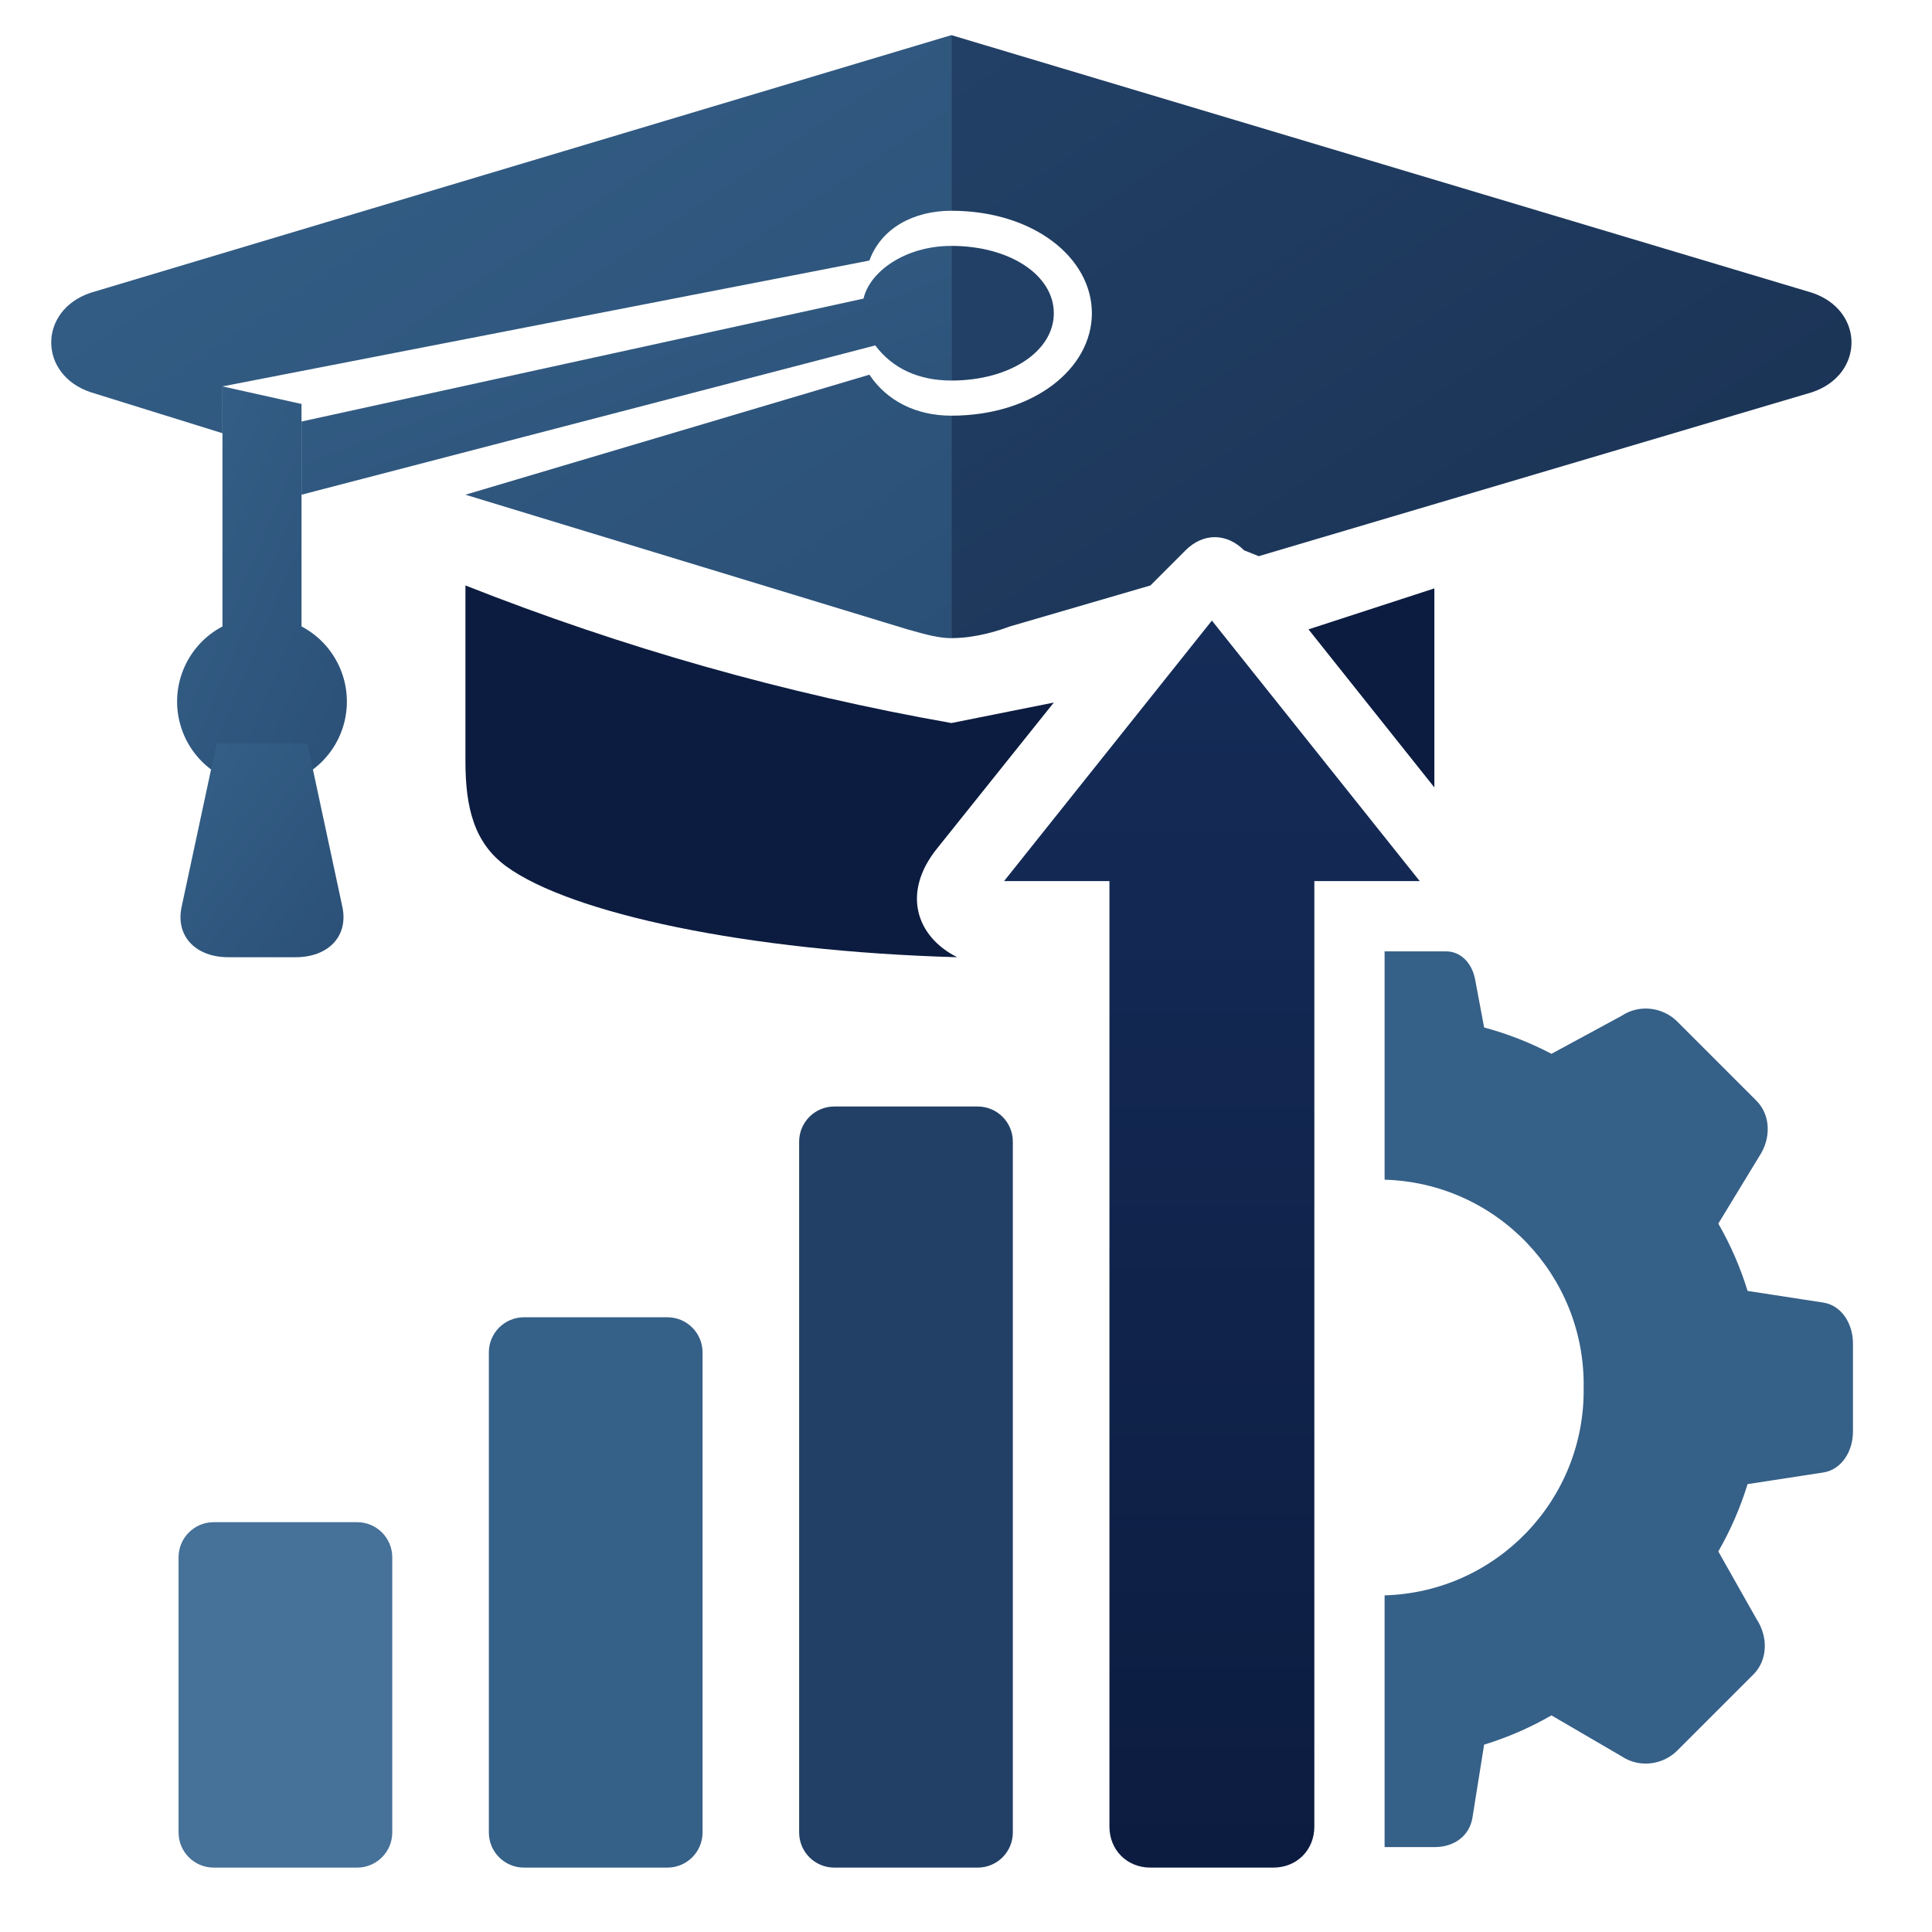
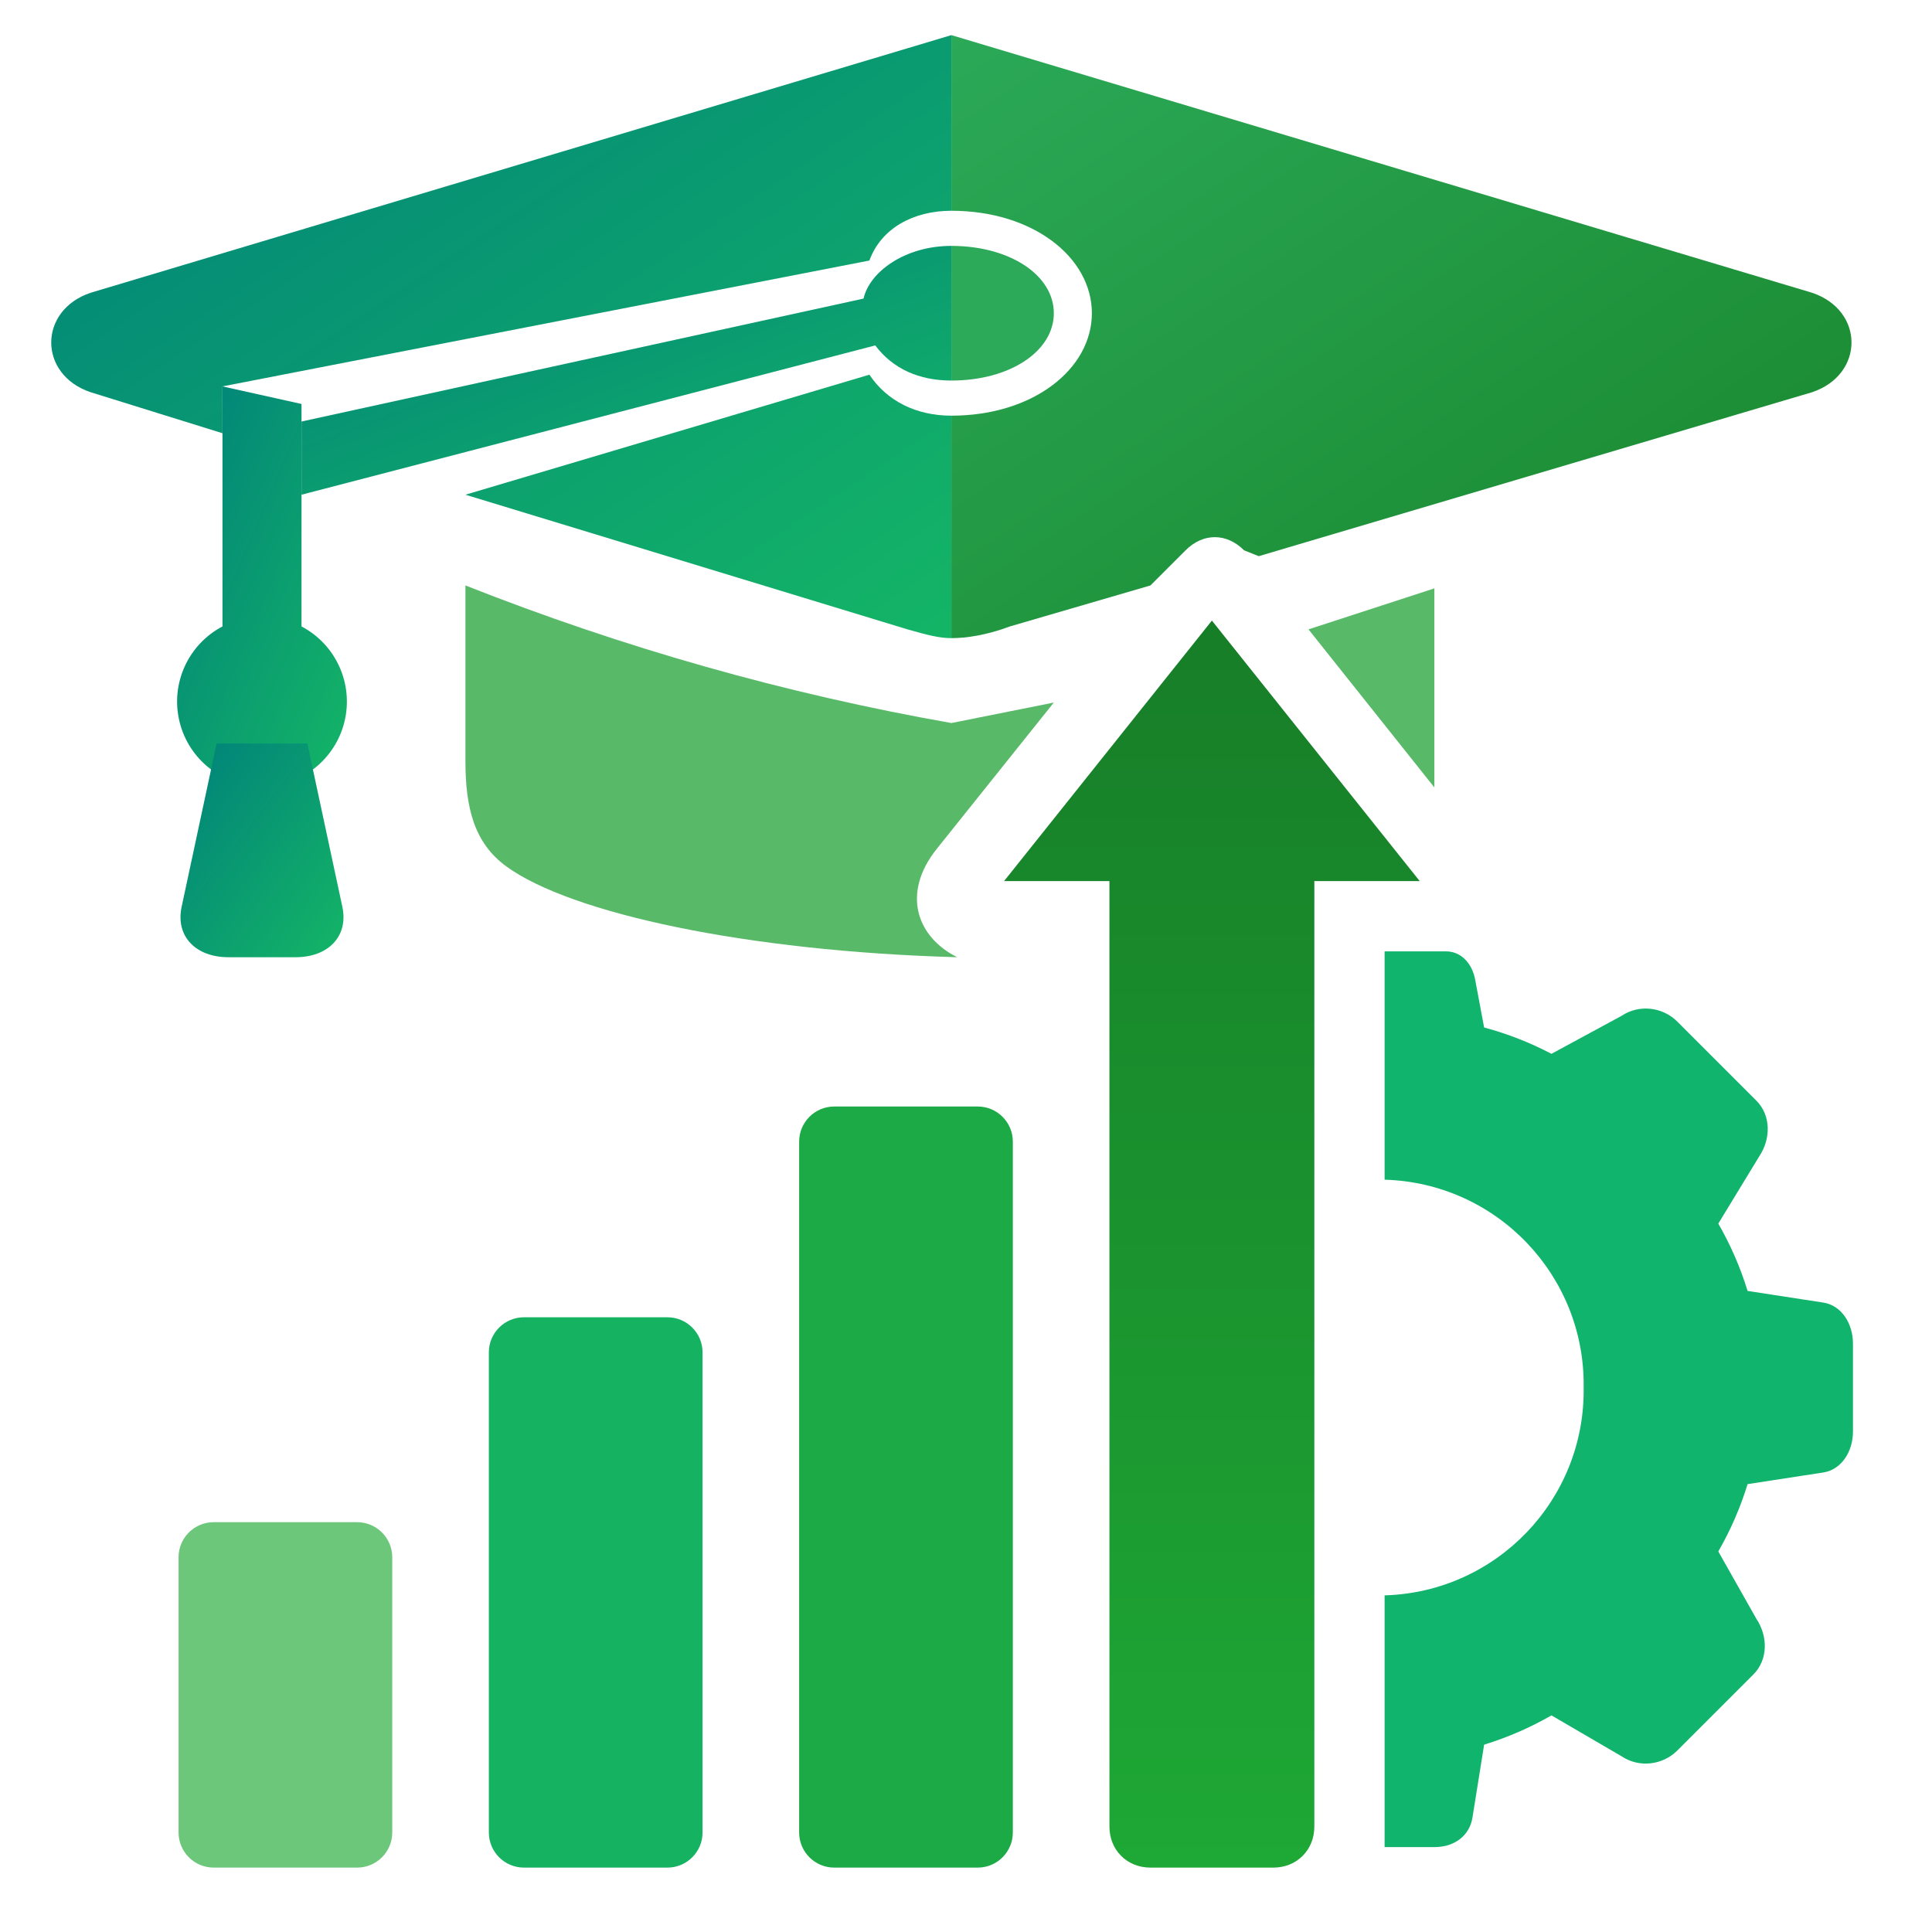
<svg xmlns="http://www.w3.org/2000/svg" viewBox="180 180 650 660" width="512" height="512">
  <defs>
    <linearGradient id="a" x1="0%" y1="0%" x2="100%" y2="100%">
-       <stop offset="0%" stop-color="#356088" />
-       <stop offset="100%" stop-color="#2B5077" />
+       <stop offset="0%" stop-color="#00817b" />
+       <stop offset="100%" stop-color="#14b566" />
    </linearGradient>
    <linearGradient id="b" x1="0%" y1="0%" x2="100%" y2="100%">
-       <stop offset="0%" stop-color="#224066" />
-       <stop offset="100%" stop-color="#193152" />
+       <stop offset="0%" stop-color="#2ba958" />
+       <stop offset="100%" stop-color="#18862b" />
    </linearGradient>
    <linearGradient id="c" x1="0%" y1="0%" x2="0%" y2="100%">
-       <stop offset="0%" stop-color="#152C58" />
-       <stop offset="100%" stop-color="#0C1C40" />
+       <stop offset="0%" stop-color="#177e28" />
+       <stop offset="100%" stop-color="#1ea835" />
    </linearGradient>
  </defs>
  <path fill="url(#a)" d="M500 192L206 280C188 286 188 308 206 314L251 328L251 312L472 269C476 258 487 252 500 252ZM500 322C488 322 478 317 472 308L334 349L485 395C492 397 496 398 500 398Z" />
  <path fill="url(#b)" d="M500 192L500 252C528 252 548 268 548 287C548 306 528 322 500 322L500 398C505 398 512 397 520 394L568 380L580 368C586 362 594 362 600 368L605 370L794 314C812 308 812 286 794 280Z" />
-   <path fill="#224066" d="M500 264C520 264 535 274 535 287C535 300 520 310 500 310Z" />
+   <path fill="#2ca959" d="M500 264C520 264 535 274 535 287C535 300 520 310 500 310Z" />
  <path fill="url(#a)" d="M500 264C484 264 472 273 470 282L278 324L278 349L474 298C480 306 489 310 500 310Z" />
  <path fill="url(#a)" d="M251 312L278 318L278 394A29 29 0 1 1 251 394Z" />
  <path fill="url(#a)" d="M249 434L280 434L292 490C294 500 287 507 276 507L253 507C242 507 235 500 237 490Z" />
-   <path fill="#0C1C40" d="M334 380Q415 412 500 427L535 420L495 470C483 485 488 500 502 507C430 505 370 492 348 476C337 468 334 456 334 440Z" />
-   <path fill="#0C1C40" d="M622 395L665 381L665 449Z" />
-   <rect x="236" y="700" width="73" height="118" rx="12" fill="#467199" />
-   <rect x="342" y="630" width="73" height="188" rx="12" fill="#356088" />
-   <rect x="448" y="558" width="73" height="260" rx="12" fill="#224066" />
+   <path fill="#58b968" d="M334 380Q415 412 500 427L535 420L495 470C483 485 488 500 502 507C430 505 370 492 348 476C337 468 334 456 334 440Z" />
+   <path fill="#58b968" d="M622 395L665 381L665 449Z" />
+   <rect x="236" y="700" width="73" height="118" rx="12" fill="#6cc77b" />
+   <rect x="342" y="630" width="73" height="188" rx="12" fill="#14b261" />
+   <rect x="448" y="558" width="73" height="260" rx="12" fill="#1baa46" />
  <path fill="url(#c)" d="M589 392L518 481L554 481L554 804C554 812 560 818 568 818L610 818C618 818 624 812 624 804L624 481L660 481Z" />
-   <path fill="#356088" d="M648 505L669 505C674 505 678 509 679 515L682 531A112 112 0 0 1 705 540L729 527C735 523 743 524 748 529L775 556C780 561 780 569 776 575L762 598A112 112 0 0 1 772 621L798 625C804 626 808 632 808 639L808 669C808 676 804 682 798 683L772 687A112 112 0 0 1 762 710L775 733C779 739 779 747 774 752L748 778C743 783 735 784 729 780L705 766A112 112 0 0 1 682 776L678 801C677 807 672 811 665 811L648 811L648 725A70 70 0 0 0 716 654A70 70 0 0 0 648 583Z" />
+   <path fill="#11b46c" d="M648 505L669 505C674 505 678 509 679 515L682 531A112 112 0 0 1 705 540L729 527C735 523 743 524 748 529L775 556C780 561 780 569 776 575L762 598A112 112 0 0 1 772 621L798 625C804 626 808 632 808 639L808 669C808 676 804 682 798 683L772 687A112 112 0 0 1 762 710L775 733C779 739 779 747 774 752L748 778C743 783 735 784 729 780L705 766A112 112 0 0 1 682 776L678 801C677 807 672 811 665 811L648 811L648 725A70 70 0 0 0 716 654A70 70 0 0 0 648 583Z" />
</svg>
